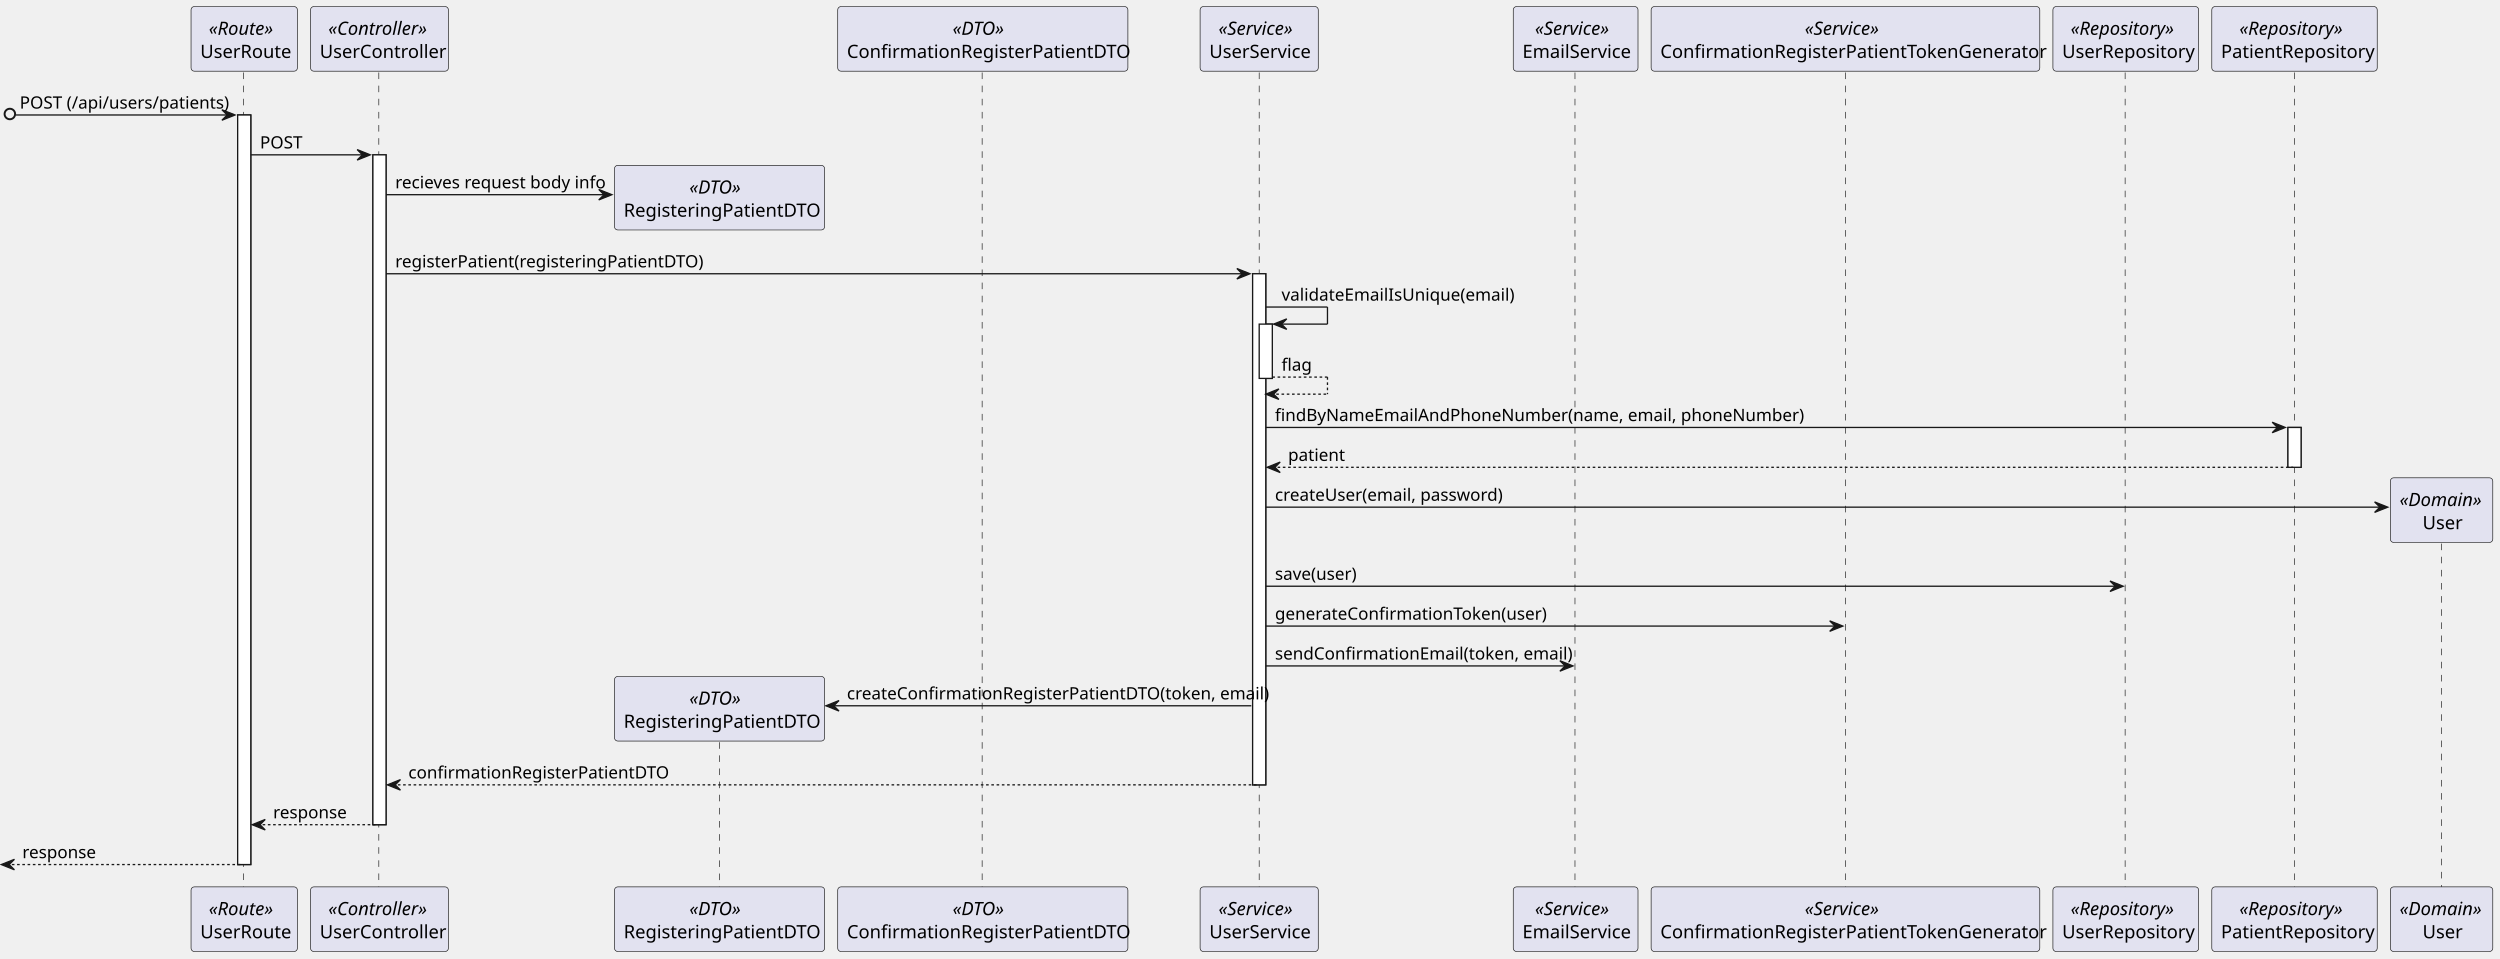
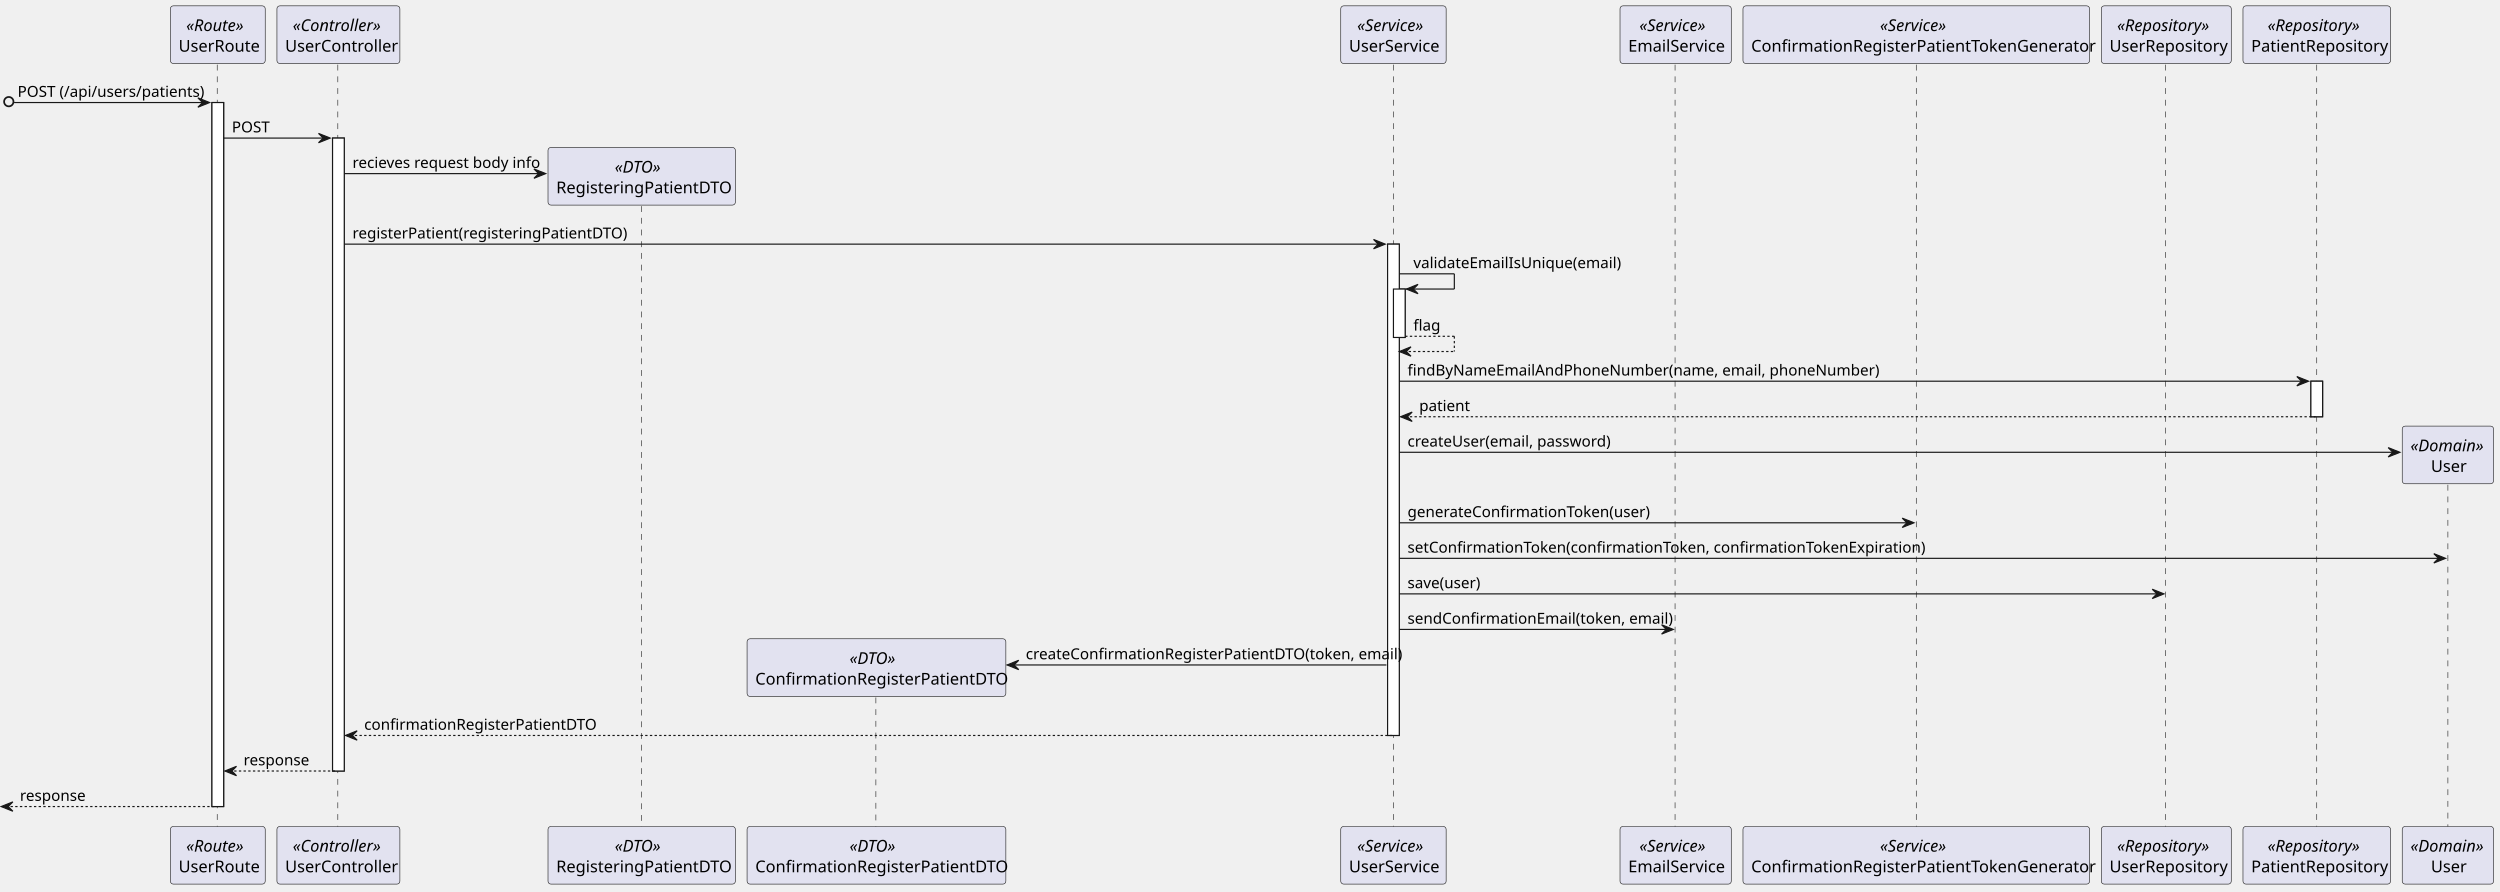
- <svg xmlns="http://www.w3.org/2000/svg" contentStyleType="text/css" height="730px" preserveAspectRatio="none" style="width:1904px;height:730px;background:#FFFFFF;" version="1.1" viewBox="0 0 1904 730" width="1904px" zoomAndPan="magnify">
+ <svg xmlns="http://www.w3.org/2000/svg" contentStyleType="text/css" height="761px" preserveAspectRatio="none" style="width:2135px;height:761px;background:#FFFFFF;" version="1.1" viewBox="0 0 2135 761" width="2135px" zoomAndPan="magnify">
  <defs />
  <g>
-     <rect fill="#FFFFFF" height="570.875" style="stroke:#181818;stroke-width:1.0;" width="10" x="181" y="87.57" />
-     <rect fill="#FFFFFF" height="510.172" style="stroke:#181818;stroke-width:1.0;" width="10" x="284" y="117.922" />
-     <rect fill="#FFFFFF" height="389.25" style="stroke:#181818;stroke-width:1.0;" width="10" x="954" y="208.492" />
-     <rect fill="#FFFFFF" height="41.352" style="stroke:#181818;stroke-width:1.0;" width="10" x="959" y="246.844" />
-     <rect fill="#FFFFFF" height="30.352" style="stroke:#181818;stroke-width:1.0;" width="10" x="1742.5" y="325.547" />
-     <line style="stroke:#181818;stroke-width:0.5;stroke-dasharray:5.0,5.0;" x1="185.5" x2="185.5" y1="55.219" y2="676.445" />
-     <line style="stroke:#181818;stroke-width:0.5;stroke-dasharray:5.0,5.0;" x1="288.5" x2="288.5" y1="55.219" y2="676.445" />
-     <line style="stroke:#181818;stroke-width:0.5;stroke-dasharray:5.0,5.0;" x1="548" x2="548" y1="555.281" y2="676.445" />
-     <line style="stroke:#181818;stroke-width:0.5;stroke-dasharray:5.0,5.0;" x1="748" x2="748" y1="55.219" y2="676.445" />
-     <line style="stroke:#181818;stroke-width:0.5;stroke-dasharray:5.0,5.0;" x1="959" x2="959" y1="55.219" y2="676.445" />
-     <line style="stroke:#181818;stroke-width:0.5;stroke-dasharray:5.0,5.0;" x1="1199.5" x2="1199.5" y1="55.219" y2="676.445" />
-     <line style="stroke:#181818;stroke-width:0.5;stroke-dasharray:5.0,5.0;" x1="1405.5" x2="1405.5" y1="55.219" y2="676.445" />
-     <line style="stroke:#181818;stroke-width:0.5;stroke-dasharray:5.0,5.0;" x1="1618.5" x2="1618.5" y1="55.219" y2="676.445" />
-     <line style="stroke:#181818;stroke-width:0.5;stroke-dasharray:5.0,5.0;" x1="1747.5" x2="1747.5" y1="55.219" y2="676.445" />
-     <line style="stroke:#181818;stroke-width:0.5;stroke-dasharray:5.0,5.0;" x1="1859.5" x2="1859.5" y1="404.008" y2="676.445" />
+     <rect fill="#FFFFFF" height="601.227" style="stroke:#181818;stroke-width:1.0;" width="10" x="181" y="87.57" />
+     <rect fill="#FFFFFF" height="540.523" style="stroke:#181818;stroke-width:1.0;" width="10" x="284" y="117.922" />
+     <rect fill="#FFFFFF" height="419.602" style="stroke:#181818;stroke-width:1.0;" width="10" x="1185" y="208.492" />
+     <rect fill="#FFFFFF" height="41.352" style="stroke:#181818;stroke-width:1.0;" width="10" x="1190" y="246.844" />
+     <rect fill="#FFFFFF" height="30.352" style="stroke:#181818;stroke-width:1.0;" width="10" x="1973.5" y="325.547" />
+     <line style="stroke:#181818;stroke-width:0.5;stroke-dasharray:5.0,5.0;" x1="185.5" x2="185.5" y1="55.219" y2="706.797" />
+     <line style="stroke:#181818;stroke-width:0.5;stroke-dasharray:5.0,5.0;" x1="288.5" x2="288.5" y1="55.219" y2="706.797" />
+     <line style="stroke:#181818;stroke-width:0.5;stroke-dasharray:5.0,5.0;" x1="548" x2="548" y1="166.031" y2="706.797" />
+     <line style="stroke:#181818;stroke-width:0.5;stroke-dasharray:5.0,5.0;" x1="748" x2="748" y1="585.633" y2="706.797" />
+     <line style="stroke:#181818;stroke-width:0.5;stroke-dasharray:5.0,5.0;" x1="1190" x2="1190" y1="55.219" y2="706.797" />
+     <line style="stroke:#181818;stroke-width:0.5;stroke-dasharray:5.0,5.0;" x1="1430.5" x2="1430.5" y1="55.219" y2="706.797" />
+     <line style="stroke:#181818;stroke-width:0.5;stroke-dasharray:5.0,5.0;" x1="1636.5" x2="1636.5" y1="55.219" y2="706.797" />
+     <line style="stroke:#181818;stroke-width:0.5;stroke-dasharray:5.0,5.0;" x1="1849.5" x2="1849.5" y1="55.219" y2="706.797" />
+     <line style="stroke:#181818;stroke-width:0.5;stroke-dasharray:5.0,5.0;" x1="1978.5" x2="1978.5" y1="55.219" y2="706.797" />
+     <line style="stroke:#181818;stroke-width:0.5;stroke-dasharray:5.0,5.0;" x1="2090.5" x2="2090.5" y1="404.008" y2="706.797" />
    <rect fill="#E2E2F0" height="49.219" rx="2.5" ry="2.5" style="stroke:#181818;stroke-width:0.5;" width="81" x="145.5" y="5" />
    <text fill="#000000" font-family="sans-serif" font-size="14" font-style="italic" lengthAdjust="spacing" textLength="54" x="159" y="26.533">«Route»</text>
    <text fill="#000000" font-family="sans-serif" font-size="14" lengthAdjust="spacing" textLength="67" x="152.5" y="44.143">UserRoute</text>
-     <rect fill="#E2E2F0" height="49.219" rx="2.5" ry="2.5" style="stroke:#181818;stroke-width:0.5;" width="81" x="145.5" y="675.445" />
-     <text fill="#000000" font-family="sans-serif" font-size="14" font-style="italic" lengthAdjust="spacing" textLength="54" x="159" y="696.979">«Route»</text>
-     <text fill="#000000" font-family="sans-serif" font-size="14" lengthAdjust="spacing" textLength="67" x="152.5" y="714.588">UserRoute</text>
+     <rect fill="#E2E2F0" height="49.219" rx="2.5" ry="2.5" style="stroke:#181818;stroke-width:0.5;" width="81" x="145.5" y="705.797" />
+     <text fill="#000000" font-family="sans-serif" font-size="14" font-style="italic" lengthAdjust="spacing" textLength="54" x="159" y="727.33">«Route»</text>
+     <text fill="#000000" font-family="sans-serif" font-size="14" lengthAdjust="spacing" textLength="67" x="152.5" y="744.939">UserRoute</text>
    <rect fill="#E2E2F0" height="49.219" rx="2.5" ry="2.5" style="stroke:#181818;stroke-width:0.5;" width="105" x="236.5" y="5" />
    <text fill="#000000" font-family="sans-serif" font-size="14" font-style="italic" lengthAdjust="spacing" textLength="78" x="250" y="26.533">«Controller»</text>
    <text fill="#000000" font-family="sans-serif" font-size="14" lengthAdjust="spacing" textLength="91" x="243.5" y="44.143">UserController</text>
-     <rect fill="#E2E2F0" height="49.219" rx="2.5" ry="2.5" style="stroke:#181818;stroke-width:0.5;" width="105" x="236.5" y="675.445" />
-     <text fill="#000000" font-family="sans-serif" font-size="14" font-style="italic" lengthAdjust="spacing" textLength="78" x="250" y="696.979">«Controller»</text>
-     <text fill="#000000" font-family="sans-serif" font-size="14" lengthAdjust="spacing" textLength="91" x="243.5" y="714.588">UserController</text>
-     <rect fill="#E2E2F0" height="49.219" rx="2.5" ry="2.5" style="stroke:#181818;stroke-width:0.5;" width="160" x="468" y="675.445" />
-     <text fill="#000000" font-family="sans-serif" font-size="14" font-style="italic" lengthAdjust="spacing" textLength="46" x="525" y="696.979">«DTO»</text>
-     <text fill="#000000" font-family="sans-serif" font-size="14" lengthAdjust="spacing" textLength="146" x="475" y="714.588">RegisteringPatientDTO</text>
-     <rect fill="#E2E2F0" height="49.219" rx="2.5" ry="2.5" style="stroke:#181818;stroke-width:0.5;" width="221" x="638" y="5" />
-     <text fill="#000000" font-family="sans-serif" font-size="14" font-style="italic" lengthAdjust="spacing" textLength="46" x="725.5" y="26.533">«DTO»</text>
-     <text fill="#000000" font-family="sans-serif" font-size="14" lengthAdjust="spacing" textLength="207" x="645" y="44.143">ConfirmationRegisterPatientDTO</text>
-     <rect fill="#E2E2F0" height="49.219" rx="2.5" ry="2.5" style="stroke:#181818;stroke-width:0.5;" width="221" x="638" y="675.445" />
-     <text fill="#000000" font-family="sans-serif" font-size="14" font-style="italic" lengthAdjust="spacing" textLength="46" x="725.5" y="696.979">«DTO»</text>
-     <text fill="#000000" font-family="sans-serif" font-size="14" lengthAdjust="spacing" textLength="207" x="645" y="714.588">ConfirmationRegisterPatientDTO</text>
-     <rect fill="#E2E2F0" height="49.219" rx="2.5" ry="2.5" style="stroke:#181818;stroke-width:0.5;" width="90" x="914" y="5" />
-     <text fill="#000000" font-family="sans-serif" font-size="14" font-style="italic" lengthAdjust="spacing" textLength="62" x="928" y="26.533">«Service»</text>
-     <text fill="#000000" font-family="sans-serif" font-size="14" lengthAdjust="spacing" textLength="76" x="921" y="44.143">UserService</text>
-     <rect fill="#E2E2F0" height="49.219" rx="2.5" ry="2.5" style="stroke:#181818;stroke-width:0.5;" width="90" x="914" y="675.445" />
-     <text fill="#000000" font-family="sans-serif" font-size="14" font-style="italic" lengthAdjust="spacing" textLength="62" x="928" y="696.979">«Service»</text>
-     <text fill="#000000" font-family="sans-serif" font-size="14" lengthAdjust="spacing" textLength="76" x="921" y="714.588">UserService</text>
-     <rect fill="#E2E2F0" height="49.219" rx="2.5" ry="2.5" style="stroke:#181818;stroke-width:0.5;" width="95" x="1152.5" y="5" />
-     <text fill="#000000" font-family="sans-serif" font-size="14" font-style="italic" lengthAdjust="spacing" textLength="62" x="1169" y="26.533">«Service»</text>
-     <text fill="#000000" font-family="sans-serif" font-size="14" lengthAdjust="spacing" textLength="81" x="1159.5" y="44.143">EmailService</text>
-     <rect fill="#E2E2F0" height="49.219" rx="2.5" ry="2.5" style="stroke:#181818;stroke-width:0.5;" width="95" x="1152.5" y="675.445" />
-     <text fill="#000000" font-family="sans-serif" font-size="14" font-style="italic" lengthAdjust="spacing" textLength="62" x="1169" y="696.979">«Service»</text>
-     <text fill="#000000" font-family="sans-serif" font-size="14" lengthAdjust="spacing" textLength="81" x="1159.5" y="714.588">EmailService</text>
-     <rect fill="#E2E2F0" height="49.219" rx="2.5" ry="2.5" style="stroke:#181818;stroke-width:0.5;" width="296" x="1257.5" y="5" />
-     <text fill="#000000" font-family="sans-serif" font-size="14" font-style="italic" lengthAdjust="spacing" textLength="62" x="1374.5" y="26.533">«Service»</text>
-     <text fill="#000000" font-family="sans-serif" font-size="14" lengthAdjust="spacing" textLength="282" x="1264.5" y="44.143">ConfirmationRegisterPatientTokenGenerator</text>
-     <rect fill="#E2E2F0" height="49.219" rx="2.5" ry="2.5" style="stroke:#181818;stroke-width:0.5;" width="296" x="1257.5" y="675.445" />
-     <text fill="#000000" font-family="sans-serif" font-size="14" font-style="italic" lengthAdjust="spacing" textLength="62" x="1374.5" y="696.979">«Service»</text>
-     <text fill="#000000" font-family="sans-serif" font-size="14" lengthAdjust="spacing" textLength="282" x="1264.5" y="714.588">ConfirmationRegisterPatientTokenGenerator</text>
-     <rect fill="#E2E2F0" height="49.219" rx="2.5" ry="2.5" style="stroke:#181818;stroke-width:0.5;" width="111" x="1563.5" y="5" />
-     <text fill="#000000" font-family="sans-serif" font-size="14" font-style="italic" lengthAdjust="spacing" textLength="84" x="1577" y="26.533">«Repository»</text>
-     <text fill="#000000" font-family="sans-serif" font-size="14" lengthAdjust="spacing" textLength="97" x="1570.5" y="44.143">UserRepository</text>
-     <rect fill="#E2E2F0" height="49.219" rx="2.5" ry="2.5" style="stroke:#181818;stroke-width:0.5;" width="111" x="1563.5" y="675.445" />
-     <text fill="#000000" font-family="sans-serif" font-size="14" font-style="italic" lengthAdjust="spacing" textLength="84" x="1577" y="696.979">«Repository»</text>
-     <text fill="#000000" font-family="sans-serif" font-size="14" lengthAdjust="spacing" textLength="97" x="1570.5" y="714.588">UserRepository</text>
-     <rect fill="#E2E2F0" height="49.219" rx="2.5" ry="2.5" style="stroke:#181818;stroke-width:0.5;" width="126" x="1684.5" y="5" />
-     <text fill="#000000" font-family="sans-serif" font-size="14" font-style="italic" lengthAdjust="spacing" textLength="84" x="1705.5" y="26.533">«Repository»</text>
-     <text fill="#000000" font-family="sans-serif" font-size="14" lengthAdjust="spacing" textLength="112" x="1691.5" y="44.143">PatientRepository</text>
-     <rect fill="#E2E2F0" height="49.219" rx="2.5" ry="2.5" style="stroke:#181818;stroke-width:0.5;" width="126" x="1684.5" y="675.445" />
-     <text fill="#000000" font-family="sans-serif" font-size="14" font-style="italic" lengthAdjust="spacing" textLength="84" x="1705.5" y="696.979">«Repository»</text>
-     <text fill="#000000" font-family="sans-serif" font-size="14" lengthAdjust="spacing" textLength="112" x="1691.5" y="714.588">PatientRepository</text>
-     <rect fill="#E2E2F0" height="49.219" rx="2.5" ry="2.5" style="stroke:#181818;stroke-width:0.5;" width="78" x="1820.5" y="675.445" />
-     <text fill="#000000" font-family="sans-serif" font-size="14" font-style="italic" lengthAdjust="spacing" textLength="64" x="1827.5" y="696.979">«Domain»</text>
-     <text fill="#000000" font-family="sans-serif" font-size="14" lengthAdjust="spacing" textLength="29" x="1845" y="714.588">User</text>
-     <rect fill="#FFFFFF" height="570.875" style="stroke:#181818;stroke-width:1.0;" width="10" x="181" y="87.57" />
-     <rect fill="#FFFFFF" height="510.172" style="stroke:#181818;stroke-width:1.0;" width="10" x="284" y="117.922" />
-     <rect fill="#FFFFFF" height="389.25" style="stroke:#181818;stroke-width:1.0;" width="10" x="954" y="208.492" />
-     <rect fill="#FFFFFF" height="41.352" style="stroke:#181818;stroke-width:1.0;" width="10" x="959" y="246.844" />
-     <rect fill="#FFFFFF" height="30.352" style="stroke:#181818;stroke-width:1.0;" width="10" x="1742.5" y="325.547" />
+     <rect fill="#E2E2F0" height="49.219" rx="2.5" ry="2.5" style="stroke:#181818;stroke-width:0.5;" width="105" x="236.5" y="705.797" />
+     <text fill="#000000" font-family="sans-serif" font-size="14" font-style="italic" lengthAdjust="spacing" textLength="78" x="250" y="727.33">«Controller»</text>
+     <text fill="#000000" font-family="sans-serif" font-size="14" lengthAdjust="spacing" textLength="91" x="243.5" y="744.939">UserController</text>
+     <rect fill="#E2E2F0" height="49.219" rx="2.5" ry="2.5" style="stroke:#181818;stroke-width:0.5;" width="160" x="468" y="705.797" />
+     <text fill="#000000" font-family="sans-serif" font-size="14" font-style="italic" lengthAdjust="spacing" textLength="46" x="525" y="727.33">«DTO»</text>
+     <text fill="#000000" font-family="sans-serif" font-size="14" lengthAdjust="spacing" textLength="146" x="475" y="744.939">RegisteringPatientDTO</text>
+     <rect fill="#E2E2F0" height="49.219" rx="2.5" ry="2.5" style="stroke:#181818;stroke-width:0.5;" width="221" x="638" y="705.797" />
+     <text fill="#000000" font-family="sans-serif" font-size="14" font-style="italic" lengthAdjust="spacing" textLength="46" x="725.5" y="727.33">«DTO»</text>
+     <text fill="#000000" font-family="sans-serif" font-size="14" lengthAdjust="spacing" textLength="207" x="645" y="744.939">ConfirmationRegisterPatientDTO</text>
+     <rect fill="#E2E2F0" height="49.219" rx="2.5" ry="2.5" style="stroke:#181818;stroke-width:0.5;" width="90" x="1145" y="5" />
+     <text fill="#000000" font-family="sans-serif" font-size="14" font-style="italic" lengthAdjust="spacing" textLength="62" x="1159" y="26.533">«Service»</text>
+     <text fill="#000000" font-family="sans-serif" font-size="14" lengthAdjust="spacing" textLength="76" x="1152" y="44.143">UserService</text>
+     <rect fill="#E2E2F0" height="49.219" rx="2.5" ry="2.5" style="stroke:#181818;stroke-width:0.5;" width="90" x="1145" y="705.797" />
+     <text fill="#000000" font-family="sans-serif" font-size="14" font-style="italic" lengthAdjust="spacing" textLength="62" x="1159" y="727.33">«Service»</text>
+     <text fill="#000000" font-family="sans-serif" font-size="14" lengthAdjust="spacing" textLength="76" x="1152" y="744.939">UserService</text>
+     <rect fill="#E2E2F0" height="49.219" rx="2.5" ry="2.5" style="stroke:#181818;stroke-width:0.5;" width="95" x="1383.5" y="5" />
+     <text fill="#000000" font-family="sans-serif" font-size="14" font-style="italic" lengthAdjust="spacing" textLength="62" x="1400" y="26.533">«Service»</text>
+     <text fill="#000000" font-family="sans-serif" font-size="14" lengthAdjust="spacing" textLength="81" x="1390.5" y="44.143">EmailService</text>
+     <rect fill="#E2E2F0" height="49.219" rx="2.5" ry="2.5" style="stroke:#181818;stroke-width:0.5;" width="95" x="1383.5" y="705.797" />
+     <text fill="#000000" font-family="sans-serif" font-size="14" font-style="italic" lengthAdjust="spacing" textLength="62" x="1400" y="727.33">«Service»</text>
+     <text fill="#000000" font-family="sans-serif" font-size="14" lengthAdjust="spacing" textLength="81" x="1390.5" y="744.939">EmailService</text>
+     <rect fill="#E2E2F0" height="49.219" rx="2.5" ry="2.5" style="stroke:#181818;stroke-width:0.5;" width="296" x="1488.5" y="5" />
+     <text fill="#000000" font-family="sans-serif" font-size="14" font-style="italic" lengthAdjust="spacing" textLength="62" x="1605.5" y="26.533">«Service»</text>
+     <text fill="#000000" font-family="sans-serif" font-size="14" lengthAdjust="spacing" textLength="282" x="1495.5" y="44.143">ConfirmationRegisterPatientTokenGenerator</text>
+     <rect fill="#E2E2F0" height="49.219" rx="2.5" ry="2.5" style="stroke:#181818;stroke-width:0.5;" width="296" x="1488.5" y="705.797" />
+     <text fill="#000000" font-family="sans-serif" font-size="14" font-style="italic" lengthAdjust="spacing" textLength="62" x="1605.5" y="727.33">«Service»</text>
+     <text fill="#000000" font-family="sans-serif" font-size="14" lengthAdjust="spacing" textLength="282" x="1495.5" y="744.939">ConfirmationRegisterPatientTokenGenerator</text>
+     <rect fill="#E2E2F0" height="49.219" rx="2.5" ry="2.5" style="stroke:#181818;stroke-width:0.5;" width="111" x="1794.5" y="5" />
+     <text fill="#000000" font-family="sans-serif" font-size="14" font-style="italic" lengthAdjust="spacing" textLength="84" x="1808" y="26.533">«Repository»</text>
+     <text fill="#000000" font-family="sans-serif" font-size="14" lengthAdjust="spacing" textLength="97" x="1801.5" y="44.143">UserRepository</text>
+     <rect fill="#E2E2F0" height="49.219" rx="2.5" ry="2.5" style="stroke:#181818;stroke-width:0.5;" width="111" x="1794.5" y="705.797" />
+     <text fill="#000000" font-family="sans-serif" font-size="14" font-style="italic" lengthAdjust="spacing" textLength="84" x="1808" y="727.33">«Repository»</text>
+     <text fill="#000000" font-family="sans-serif" font-size="14" lengthAdjust="spacing" textLength="97" x="1801.5" y="744.939">UserRepository</text>
+     <rect fill="#E2E2F0" height="49.219" rx="2.5" ry="2.5" style="stroke:#181818;stroke-width:0.5;" width="126" x="1915.5" y="5" />
+     <text fill="#000000" font-family="sans-serif" font-size="14" font-style="italic" lengthAdjust="spacing" textLength="84" x="1936.5" y="26.533">«Repository»</text>
+     <text fill="#000000" font-family="sans-serif" font-size="14" lengthAdjust="spacing" textLength="112" x="1922.5" y="44.143">PatientRepository</text>
+     <rect fill="#E2E2F0" height="49.219" rx="2.5" ry="2.5" style="stroke:#181818;stroke-width:0.5;" width="126" x="1915.5" y="705.797" />
+     <text fill="#000000" font-family="sans-serif" font-size="14" font-style="italic" lengthAdjust="spacing" textLength="84" x="1936.5" y="727.33">«Repository»</text>
+     <text fill="#000000" font-family="sans-serif" font-size="14" lengthAdjust="spacing" textLength="112" x="1922.5" y="744.939">PatientRepository</text>
+     <rect fill="#E2E2F0" height="49.219" rx="2.5" ry="2.5" style="stroke:#181818;stroke-width:0.5;" width="78" x="2051.5" y="705.797" />
+     <text fill="#000000" font-family="sans-serif" font-size="14" font-style="italic" lengthAdjust="spacing" textLength="64" x="2058.5" y="727.33">«Domain»</text>
+     <text fill="#000000" font-family="sans-serif" font-size="14" lengthAdjust="spacing" textLength="29" x="2076" y="744.939">User</text>
+     <rect fill="#FFFFFF" height="601.227" style="stroke:#181818;stroke-width:1.0;" width="10" x="181" y="87.57" />
+     <rect fill="#FFFFFF" height="540.523" style="stroke:#181818;stroke-width:1.0;" width="10" x="284" y="117.922" />
+     <rect fill="#FFFFFF" height="419.602" style="stroke:#181818;stroke-width:1.0;" width="10" x="1185" y="208.492" />
+     <rect fill="#FFFFFF" height="41.352" style="stroke:#181818;stroke-width:1.0;" width="10" x="1190" y="246.844" />
+     <rect fill="#FFFFFF" height="30.352" style="stroke:#181818;stroke-width:1.0;" width="10" x="1973.5" y="325.547" />
    <ellipse cx="7.5" cy="86.82" fill="none" rx="4" ry="4" style="stroke:#181818;stroke-width:1.5;" />
    <polygon fill="#181818" points="169,83.57,179,87.57,169,91.57,173,87.57" style="stroke:#181818;stroke-width:1.0;" />
    <line style="stroke:#181818;stroke-width:1.0;" x1="12" x2="175" y1="87.57" y2="87.57" />
    <text fill="#000000" font-family="sans-serif" font-size="13" lengthAdjust="spacing" textLength="154" x="15" y="82.714">POST (/api/users/patients)</text>
    <polygon fill="#181818" points="272,113.922,282,117.922,272,121.922,276,117.922" style="stroke:#181818;stroke-width:1.0;" />
    <line style="stroke:#181818;stroke-width:1.0;" x1="191" x2="278" y1="117.922" y2="117.922" />
    <text fill="#000000" font-family="sans-serif" font-size="13" lengthAdjust="spacing" textLength="35" x="198" y="113.065">POST</text>
    <polygon fill="#181818" points="456,144.273,466,148.273,456,152.273,460,148.273" style="stroke:#181818;stroke-width:1.0;" />
    <line style="stroke:#181818;stroke-width:1.0;" x1="294" x2="462" y1="148.273" y2="148.273" />
    <text fill="#000000" font-family="sans-serif" font-size="13" lengthAdjust="spacing" textLength="150" x="301" y="143.417">recieves request body info</text>
    <rect fill="#E2E2F0" height="49.219" rx="2.5" ry="2.5" style="stroke:#181818;stroke-width:0.5;" width="160" x="468" y="125.922" />
    <text fill="#000000" font-family="sans-serif" font-size="14" font-style="italic" lengthAdjust="spacing" textLength="46" x="525" y="147.455">«DTO»</text>
    <text fill="#000000" font-family="sans-serif" font-size="14" lengthAdjust="spacing" textLength="146" x="475" y="165.065">RegisteringPatientDTO</text>
-     <polygon fill="#181818" points="942,204.492,952,208.492,942,212.492,946,208.492" style="stroke:#181818;stroke-width:1.0;" />
-     <line style="stroke:#181818;stroke-width:1.0;" x1="294" x2="948" y1="208.492" y2="208.492" />
+     <polygon fill="#181818" points="1173,204.492,1183,208.492,1173,212.492,1177,208.492" style="stroke:#181818;stroke-width:1.0;" />
+     <line style="stroke:#181818;stroke-width:1.0;" x1="294" x2="1179" y1="208.492" y2="208.492" />
    <text fill="#000000" font-family="sans-serif" font-size="13" lengthAdjust="spacing" textLength="219" x="301" y="203.636">registerPatient(registeringPatientDTO)</text>
-     <line style="stroke:#181818;stroke-width:1.0;" x1="964" x2="1011" y1="233.844" y2="233.844" />
-     <line style="stroke:#181818;stroke-width:1.0;" x1="1011" x2="1011" y1="233.844" y2="246.844" />
-     <line style="stroke:#181818;stroke-width:1.0;" x1="970" x2="1011" y1="246.844" y2="246.844" />
-     <polygon fill="#181818" points="980,242.844,970,246.844,980,250.844,976,246.844" style="stroke:#181818;stroke-width:1.0;" />
-     <text fill="#000000" font-family="sans-serif" font-size="13" lengthAdjust="spacing" textLength="165" x="976" y="228.987">validateEmailIsUnique(email)</text>
-     <line style="stroke:#181818;stroke-width:1.0;stroke-dasharray:2.0,2.0;" x1="969" x2="1011" y1="287.195" y2="287.195" />
-     <line style="stroke:#181818;stroke-width:1.0;stroke-dasharray:2.0,2.0;" x1="1011" x2="1011" y1="287.195" y2="300.195" />
-     <line style="stroke:#181818;stroke-width:1.0;stroke-dasharray:2.0,2.0;" x1="964" x2="1011" y1="300.195" y2="300.195" />
-     <polygon fill="#181818" points="974,296.195,964,300.195,974,304.195,970,300.195" style="stroke:#181818;stroke-width:1.0;" />
-     <text fill="#000000" font-family="sans-serif" font-size="13" lengthAdjust="spacing" textLength="20" x="976" y="282.339">flag</text>
-     <polygon fill="#181818" points="1730.5,321.547,1740.5,325.547,1730.5,329.547,1734.5,325.547" style="stroke:#181818;stroke-width:1.0;" />
-     <line style="stroke:#181818;stroke-width:1.0;" x1="964" x2="1736.5" y1="325.547" y2="325.547" />
-     <text fill="#000000" font-family="sans-serif" font-size="13" lengthAdjust="spacing" textLength="375" x="971" y="320.69">findByNameEmailAndPhoneNumber(name, email, phoneNumber)</text>
-     <polygon fill="#181818" points="975,351.898,965,355.898,975,359.898,971,355.898" style="stroke:#181818;stroke-width:1.0;" />
-     <line style="stroke:#181818;stroke-width:1.0;stroke-dasharray:2.0,2.0;" x1="969" x2="1746.5" y1="355.898" y2="355.898" />
-     <text fill="#000000" font-family="sans-serif" font-size="13" lengthAdjust="spacing" textLength="39" x="981" y="351.042">patient</text>
-     <polygon fill="#181818" points="1808.5,382.25,1818.5,386.25,1808.5,390.25,1812.5,386.25" style="stroke:#181818;stroke-width:1.0;" />
-     <line style="stroke:#181818;stroke-width:1.0;" x1="964" x2="1814.5" y1="386.25" y2="386.25" />
-     <text fill="#000000" font-family="sans-serif" font-size="13" lengthAdjust="spacing" textLength="165" x="971" y="381.394">createUser(email, password)</text>
-     <rect fill="#E2E2F0" height="49.219" rx="2.5" ry="2.5" style="stroke:#181818;stroke-width:0.5;" width="78" x="1820.5" y="363.898" />
-     <text fill="#000000" font-family="sans-serif" font-size="14" font-style="italic" lengthAdjust="spacing" textLength="64" x="1827.5" y="385.432">«Domain»</text>
-     <text fill="#000000" font-family="sans-serif" font-size="14" lengthAdjust="spacing" textLength="29" x="1845" y="403.041">User</text>
-     <polygon fill="#181818" points="1607,442.469,1617,446.469,1607,450.469,1611,446.469" style="stroke:#181818;stroke-width:1.0;" />
-     <line style="stroke:#181818;stroke-width:1.0;" x1="964" x2="1613" y1="446.469" y2="446.469" />
-     <text fill="#000000" font-family="sans-serif" font-size="13" lengthAdjust="spacing" textLength="59" x="971" y="441.612">save(user)</text>
-     <polygon fill="#181818" points="1393.5,472.82,1403.5,476.82,1393.5,480.82,1397.5,476.82" style="stroke:#181818;stroke-width:1.0;" />
-     <line style="stroke:#181818;stroke-width:1.0;" x1="964" x2="1399.5" y1="476.82" y2="476.82" />
-     <text fill="#000000" font-family="sans-serif" font-size="13" lengthAdjust="spacing" textLength="190" x="971" y="471.964">generateConfirmationToken(user)</text>
-     <polygon fill="#181818" points="1188,503.172,1198,507.172,1188,511.172,1192,507.172" style="stroke:#181818;stroke-width:1.0;" />
-     <line style="stroke:#181818;stroke-width:1.0;" x1="964" x2="1194" y1="507.172" y2="507.172" />
-     <text fill="#000000" font-family="sans-serif" font-size="13" lengthAdjust="spacing" textLength="212" x="971" y="502.315">sendConfirmationEmail(token, email)</text>
-     <polygon fill="#181818" points="639,533.523,629,537.523,639,541.523,635,537.523" style="stroke:#181818;stroke-width:1.0;" />
-     <line style="stroke:#181818;stroke-width:1.0;" x1="633" x2="953" y1="537.523" y2="537.523" />
-     <text fill="#000000" font-family="sans-serif" font-size="13" lengthAdjust="spacing" textLength="302" x="645" y="532.667">createConfirmationRegisterPatientDTO(token, email)</text>
-     <rect fill="#E2E2F0" height="49.219" rx="2.5" ry="2.5" style="stroke:#181818;stroke-width:0.5;" width="160" x="468" y="515.172" />
-     <text fill="#000000" font-family="sans-serif" font-size="14" font-style="italic" lengthAdjust="spacing" textLength="46" x="525" y="536.705">«DTO»</text>
-     <text fill="#000000" font-family="sans-serif" font-size="14" lengthAdjust="spacing" textLength="146" x="475" y="554.314">RegisteringPatientDTO</text>
-     <polygon fill="#181818" points="305,593.742,295,597.742,305,601.742,301,597.742" style="stroke:#181818;stroke-width:1.0;" />
-     <line style="stroke:#181818;stroke-width:1.0;stroke-dasharray:2.0,2.0;" x1="299" x2="958" y1="597.742" y2="597.742" />
-     <text fill="#000000" font-family="sans-serif" font-size="13" lengthAdjust="spacing" textLength="185" x="311" y="592.886">confirmationRegisterPatientDTO</text>
-     <polygon fill="#181818" points="202,624.094,192,628.094,202,632.094,198,628.094" style="stroke:#181818;stroke-width:1.0;" />
-     <line style="stroke:#181818;stroke-width:1.0;stroke-dasharray:2.0,2.0;" x1="196" x2="288" y1="628.094" y2="628.094" />
-     <text fill="#000000" font-family="sans-serif" font-size="13" lengthAdjust="spacing" textLength="53" x="208" y="623.237">response</text>
-     <polygon fill="#181818" points="11,654.445,1,658.445,11,662.445,7,658.445" style="stroke:#181818;stroke-width:1.0;" />
-     <line style="stroke:#181818;stroke-width:1.0;stroke-dasharray:2.0,2.0;" x1="5" x2="185" y1="658.445" y2="658.445" />
-     <text fill="#000000" font-family="sans-serif" font-size="13" lengthAdjust="spacing" textLength="53" x="17" y="653.589">response</text>
+     <line style="stroke:#181818;stroke-width:1.0;" x1="1195" x2="1242" y1="233.844" y2="233.844" />
+     <line style="stroke:#181818;stroke-width:1.0;" x1="1242" x2="1242" y1="233.844" y2="246.844" />
+     <line style="stroke:#181818;stroke-width:1.0;" x1="1201" x2="1242" y1="246.844" y2="246.844" />
+     <polygon fill="#181818" points="1211,242.844,1201,246.844,1211,250.844,1207,246.844" style="stroke:#181818;stroke-width:1.0;" />
+     <text fill="#000000" font-family="sans-serif" font-size="13" lengthAdjust="spacing" textLength="165" x="1207" y="228.987">validateEmailIsUnique(email)</text>
+     <line style="stroke:#181818;stroke-width:1.0;stroke-dasharray:2.0,2.0;" x1="1200" x2="1242" y1="287.195" y2="287.195" />
+     <line style="stroke:#181818;stroke-width:1.0;stroke-dasharray:2.0,2.0;" x1="1242" x2="1242" y1="287.195" y2="300.195" />
+     <line style="stroke:#181818;stroke-width:1.0;stroke-dasharray:2.0,2.0;" x1="1195" x2="1242" y1="300.195" y2="300.195" />
+     <polygon fill="#181818" points="1205,296.195,1195,300.195,1205,304.195,1201,300.195" style="stroke:#181818;stroke-width:1.0;" />
+     <text fill="#000000" font-family="sans-serif" font-size="13" lengthAdjust="spacing" textLength="20" x="1207" y="282.339">flag</text>
+     <polygon fill="#181818" points="1961.5,321.547,1971.5,325.547,1961.5,329.547,1965.5,325.547" style="stroke:#181818;stroke-width:1.0;" />
+     <line style="stroke:#181818;stroke-width:1.0;" x1="1195" x2="1967.5" y1="325.547" y2="325.547" />
+     <text fill="#000000" font-family="sans-serif" font-size="13" lengthAdjust="spacing" textLength="375" x="1202" y="320.69">findByNameEmailAndPhoneNumber(name, email, phoneNumber)</text>
+     <polygon fill="#181818" points="1206,351.898,1196,355.898,1206,359.898,1202,355.898" style="stroke:#181818;stroke-width:1.0;" />
+     <line style="stroke:#181818;stroke-width:1.0;stroke-dasharray:2.0,2.0;" x1="1200" x2="1977.5" y1="355.898" y2="355.898" />
+     <text fill="#000000" font-family="sans-serif" font-size="13" lengthAdjust="spacing" textLength="39" x="1212" y="351.042">patient</text>
+     <polygon fill="#181818" points="2039.5,382.25,2049.5,386.25,2039.5,390.25,2043.5,386.25" style="stroke:#181818;stroke-width:1.0;" />
+     <line style="stroke:#181818;stroke-width:1.0;" x1="1195" x2="2045.5" y1="386.25" y2="386.25" />
+     <text fill="#000000" font-family="sans-serif" font-size="13" lengthAdjust="spacing" textLength="165" x="1202" y="381.394">createUser(email, password)</text>
+     <rect fill="#E2E2F0" height="49.219" rx="2.5" ry="2.5" style="stroke:#181818;stroke-width:0.5;" width="78" x="2051.5" y="363.898" />
+     <text fill="#000000" font-family="sans-serif" font-size="14" font-style="italic" lengthAdjust="spacing" textLength="64" x="2058.5" y="385.432">«Domain»</text>
+     <text fill="#000000" font-family="sans-serif" font-size="14" lengthAdjust="spacing" textLength="29" x="2076" y="403.041">User</text>
+     <polygon fill="#181818" points="1624.5,442.469,1634.5,446.469,1624.5,450.469,1628.5,446.469" style="stroke:#181818;stroke-width:1.0;" />
+     <line style="stroke:#181818;stroke-width:1.0;" x1="1195" x2="1630.5" y1="446.469" y2="446.469" />
+     <text fill="#000000" font-family="sans-serif" font-size="13" lengthAdjust="spacing" textLength="190" x="1202" y="441.612">generateConfirmationToken(user)</text>
+     <polygon fill="#181818" points="2078.5,472.82,2088.5,476.82,2078.5,480.82,2082.5,476.82" style="stroke:#181818;stroke-width:1.0;" />
+     <line style="stroke:#181818;stroke-width:1.0;" x1="1195" x2="2084.5" y1="476.82" y2="476.82" />
+     <text fill="#000000" font-family="sans-serif" font-size="13" lengthAdjust="spacing" textLength="409" x="1202" y="471.964">setConfirmationToken(confirmationToken, confirmationTokenExpiration)</text>
+     <polygon fill="#181818" points="1838,503.172,1848,507.172,1838,511.172,1842,507.172" style="stroke:#181818;stroke-width:1.0;" />
+     <line style="stroke:#181818;stroke-width:1.0;" x1="1195" x2="1844" y1="507.172" y2="507.172" />
+     <text fill="#000000" font-family="sans-serif" font-size="13" lengthAdjust="spacing" textLength="59" x="1202" y="502.315">save(user)</text>
+     <polygon fill="#181818" points="1419,533.523,1429,537.523,1419,541.523,1423,537.523" style="stroke:#181818;stroke-width:1.0;" />
+     <line style="stroke:#181818;stroke-width:1.0;" x1="1195" x2="1425" y1="537.523" y2="537.523" />
+     <text fill="#000000" font-family="sans-serif" font-size="13" lengthAdjust="spacing" textLength="212" x="1202" y="532.667">sendConfirmationEmail(token, email)</text>
+     <polygon fill="#181818" points="870,563.875,860,567.875,870,571.875,866,567.875" style="stroke:#181818;stroke-width:1.0;" />
+     <line style="stroke:#181818;stroke-width:1.0;" x1="864" x2="1184" y1="567.875" y2="567.875" />
+     <text fill="#000000" font-family="sans-serif" font-size="13" lengthAdjust="spacing" textLength="302" x="876" y="563.019">createConfirmationRegisterPatientDTO(token, email)</text>
+     <rect fill="#E2E2F0" height="49.219" rx="2.5" ry="2.5" style="stroke:#181818;stroke-width:0.5;" width="221" x="638" y="545.523" />
+     <text fill="#000000" font-family="sans-serif" font-size="14" font-style="italic" lengthAdjust="spacing" textLength="46" x="725.5" y="567.057">«DTO»</text>
+     <text fill="#000000" font-family="sans-serif" font-size="14" lengthAdjust="spacing" textLength="207" x="645" y="584.666">ConfirmationRegisterPatientDTO</text>
+     <polygon fill="#181818" points="305,624.094,295,628.094,305,632.094,301,628.094" style="stroke:#181818;stroke-width:1.0;" />
+     <line style="stroke:#181818;stroke-width:1.0;stroke-dasharray:2.0,2.0;" x1="299" x2="1189" y1="628.094" y2="628.094" />
+     <text fill="#000000" font-family="sans-serif" font-size="13" lengthAdjust="spacing" textLength="185" x="311" y="623.237">confirmationRegisterPatientDTO</text>
+     <polygon fill="#181818" points="202,654.445,192,658.445,202,662.445,198,658.445" style="stroke:#181818;stroke-width:1.0;" />
+     <line style="stroke:#181818;stroke-width:1.0;stroke-dasharray:2.0,2.0;" x1="196" x2="288" y1="658.445" y2="658.445" />
+     <text fill="#000000" font-family="sans-serif" font-size="13" lengthAdjust="spacing" textLength="53" x="208" y="653.589">response</text>
+     <polygon fill="#181818" points="11,684.797,1,688.797,11,692.797,7,688.797" style="stroke:#181818;stroke-width:1.0;" />
+     <line style="stroke:#181818;stroke-width:1.0;stroke-dasharray:2.0,2.0;" x1="5" x2="185" y1="688.797" y2="688.797" />
+     <text fill="#000000" font-family="sans-serif" font-size="13" lengthAdjust="spacing" textLength="53" x="17" y="683.94">response</text>
  </g>
</svg>
